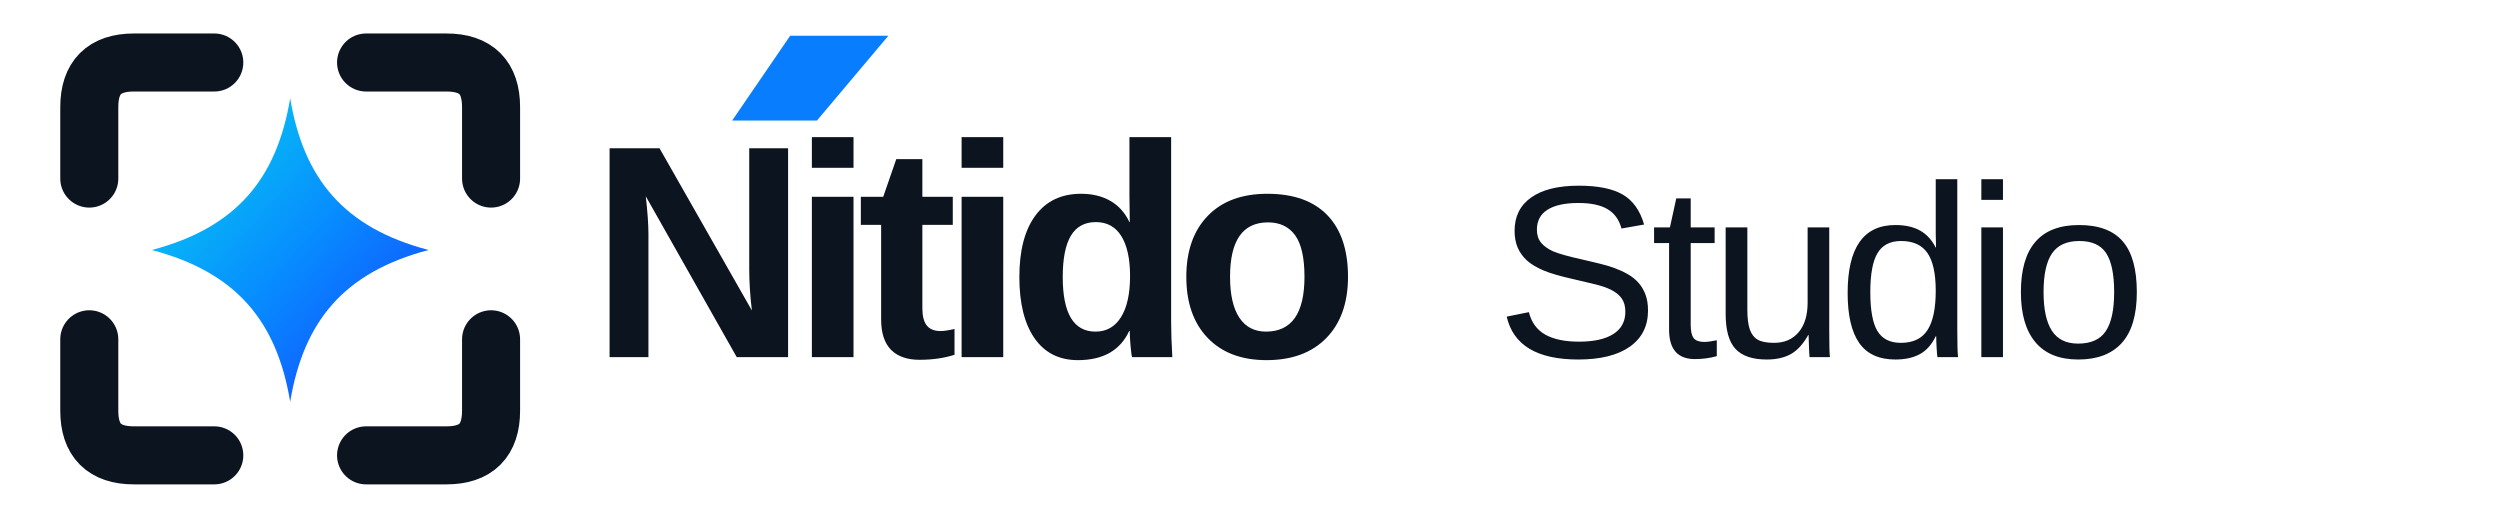
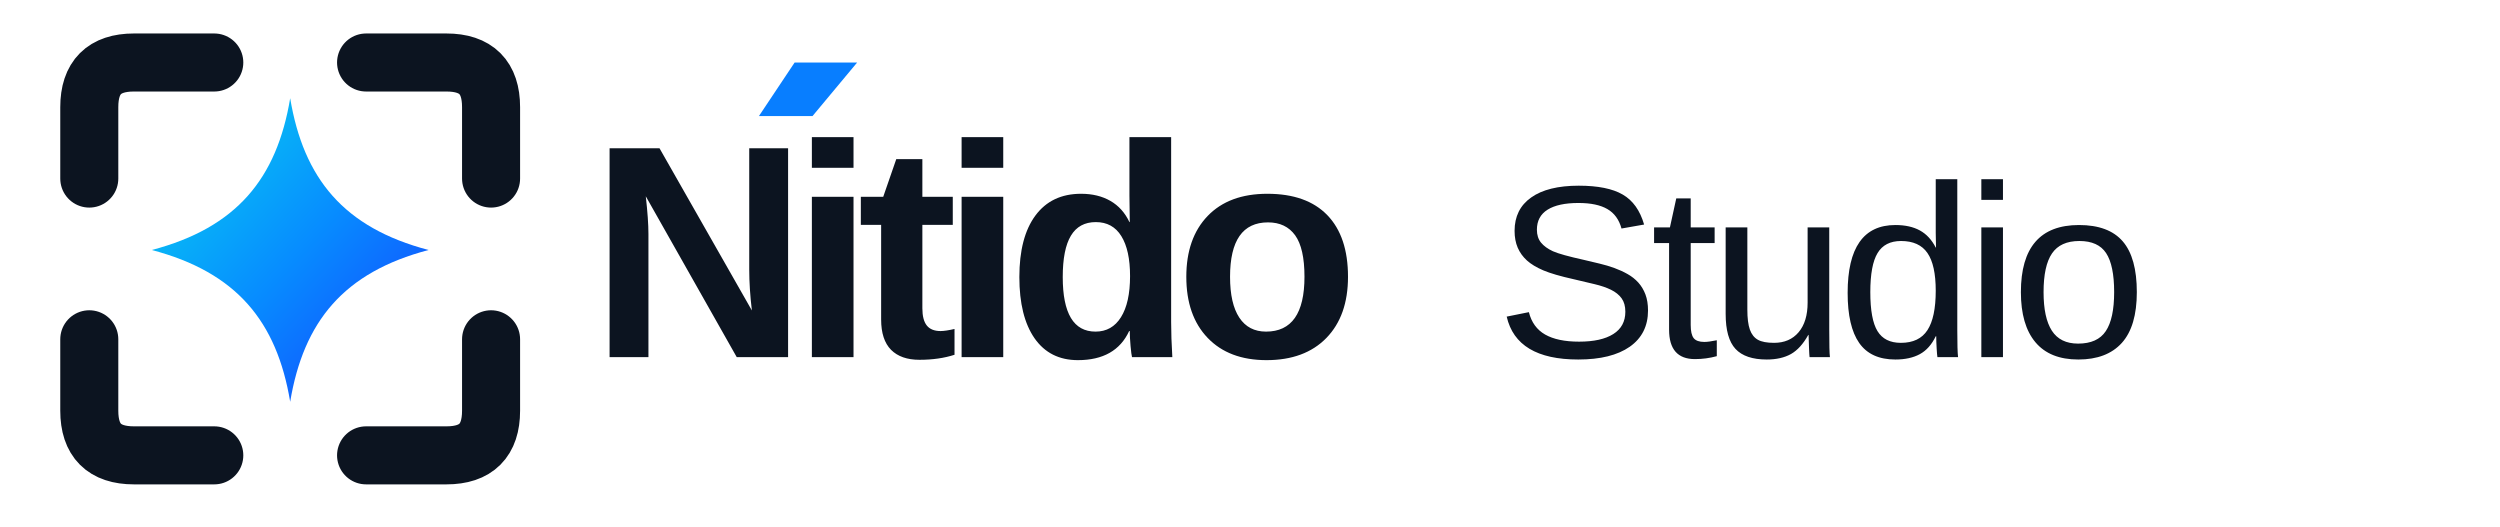
<svg xmlns="http://www.w3.org/2000/svg" viewBox="0 0 560 118" role="img" aria-labelledby="t">
  <defs>
    <linearGradient id="g" x1="0" y1="0" x2="1" y2="1">
      <stop stop-color="#08d8ef" />
      <stop offset=".52" stop-color="#078cff" />
      <stop offset="1" stop-color="#173cff" />
    </linearGradient>
  </defs>
  <g fill="none" stroke="#0c1420" stroke-width="13" stroke-linecap="round">
    <path d="M20 40V24q0-10 10-10h18" />
    <path d="M82 14h18q10 0 10 10v16" />
    <path d="M20 76v16q0 10 10 10h18" />
    <path d="M82 102h18q10 0 10-10V76" />
  </g>
  <path fill="url(#g)" d="M65 22c3 18 12 29 31 34-19 5-28 16-31 34-3-18-12-29-31-34 19-5 28-16 31-34Z" />
  <text x="132" y="80" fill="#0c1420" font-family="Arial,Helvetica,sans-serif" font-size="68" font-weight="800" letter-spacing="-4">Nitido</text>
-   <path fill="#087eff" d="M177 8h22l-16 19h-19z" />
+   <path fill="#087eff" d="M178 14h14l-10 12h-12z" />
  <text x="335" y="80" fill="#0c1420" font-family="Arial,Helvetica,sans-serif" font-size="55" font-weight="300" letter-spacing="-2">Studio</text>
</svg>
